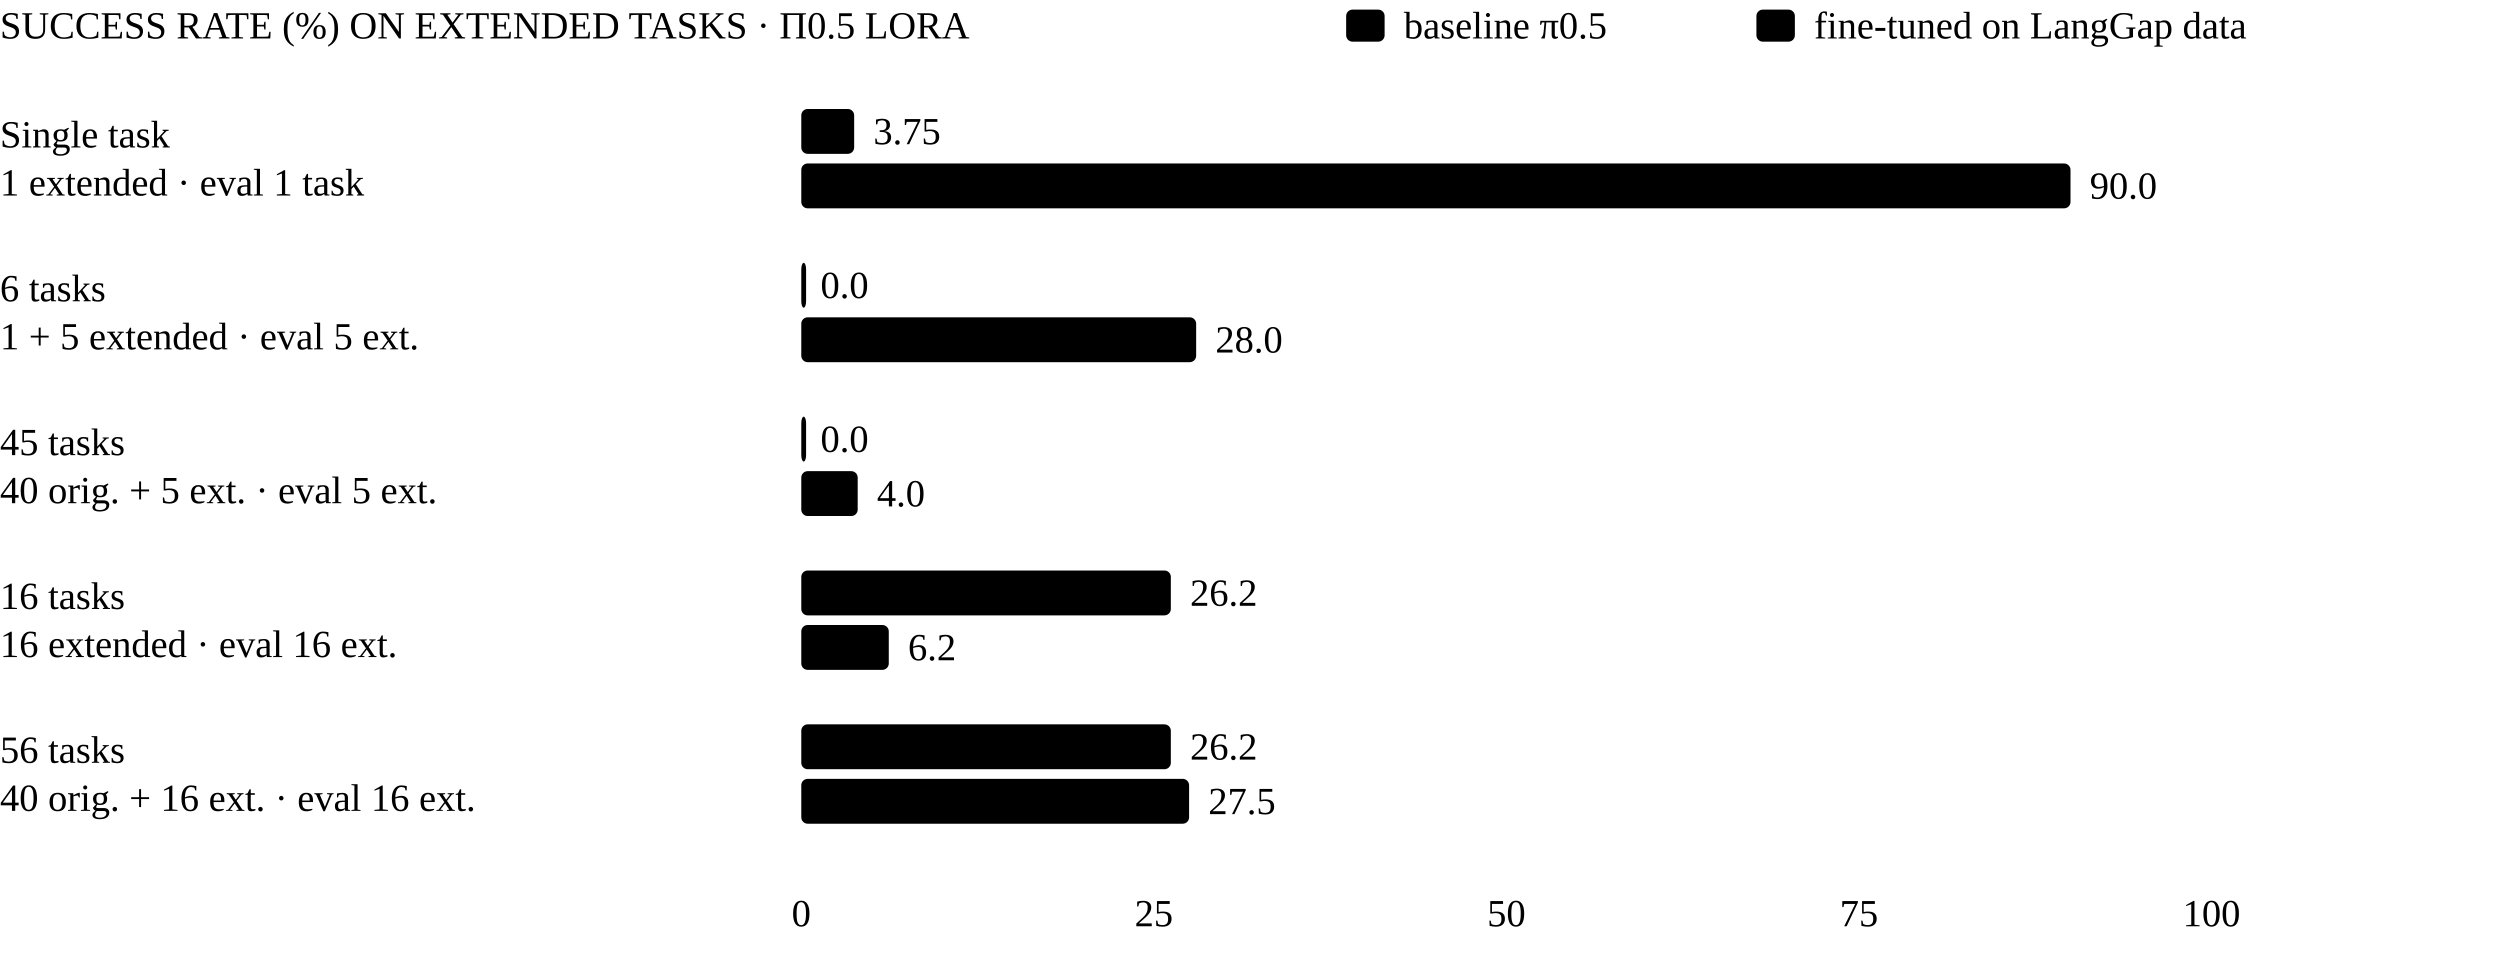
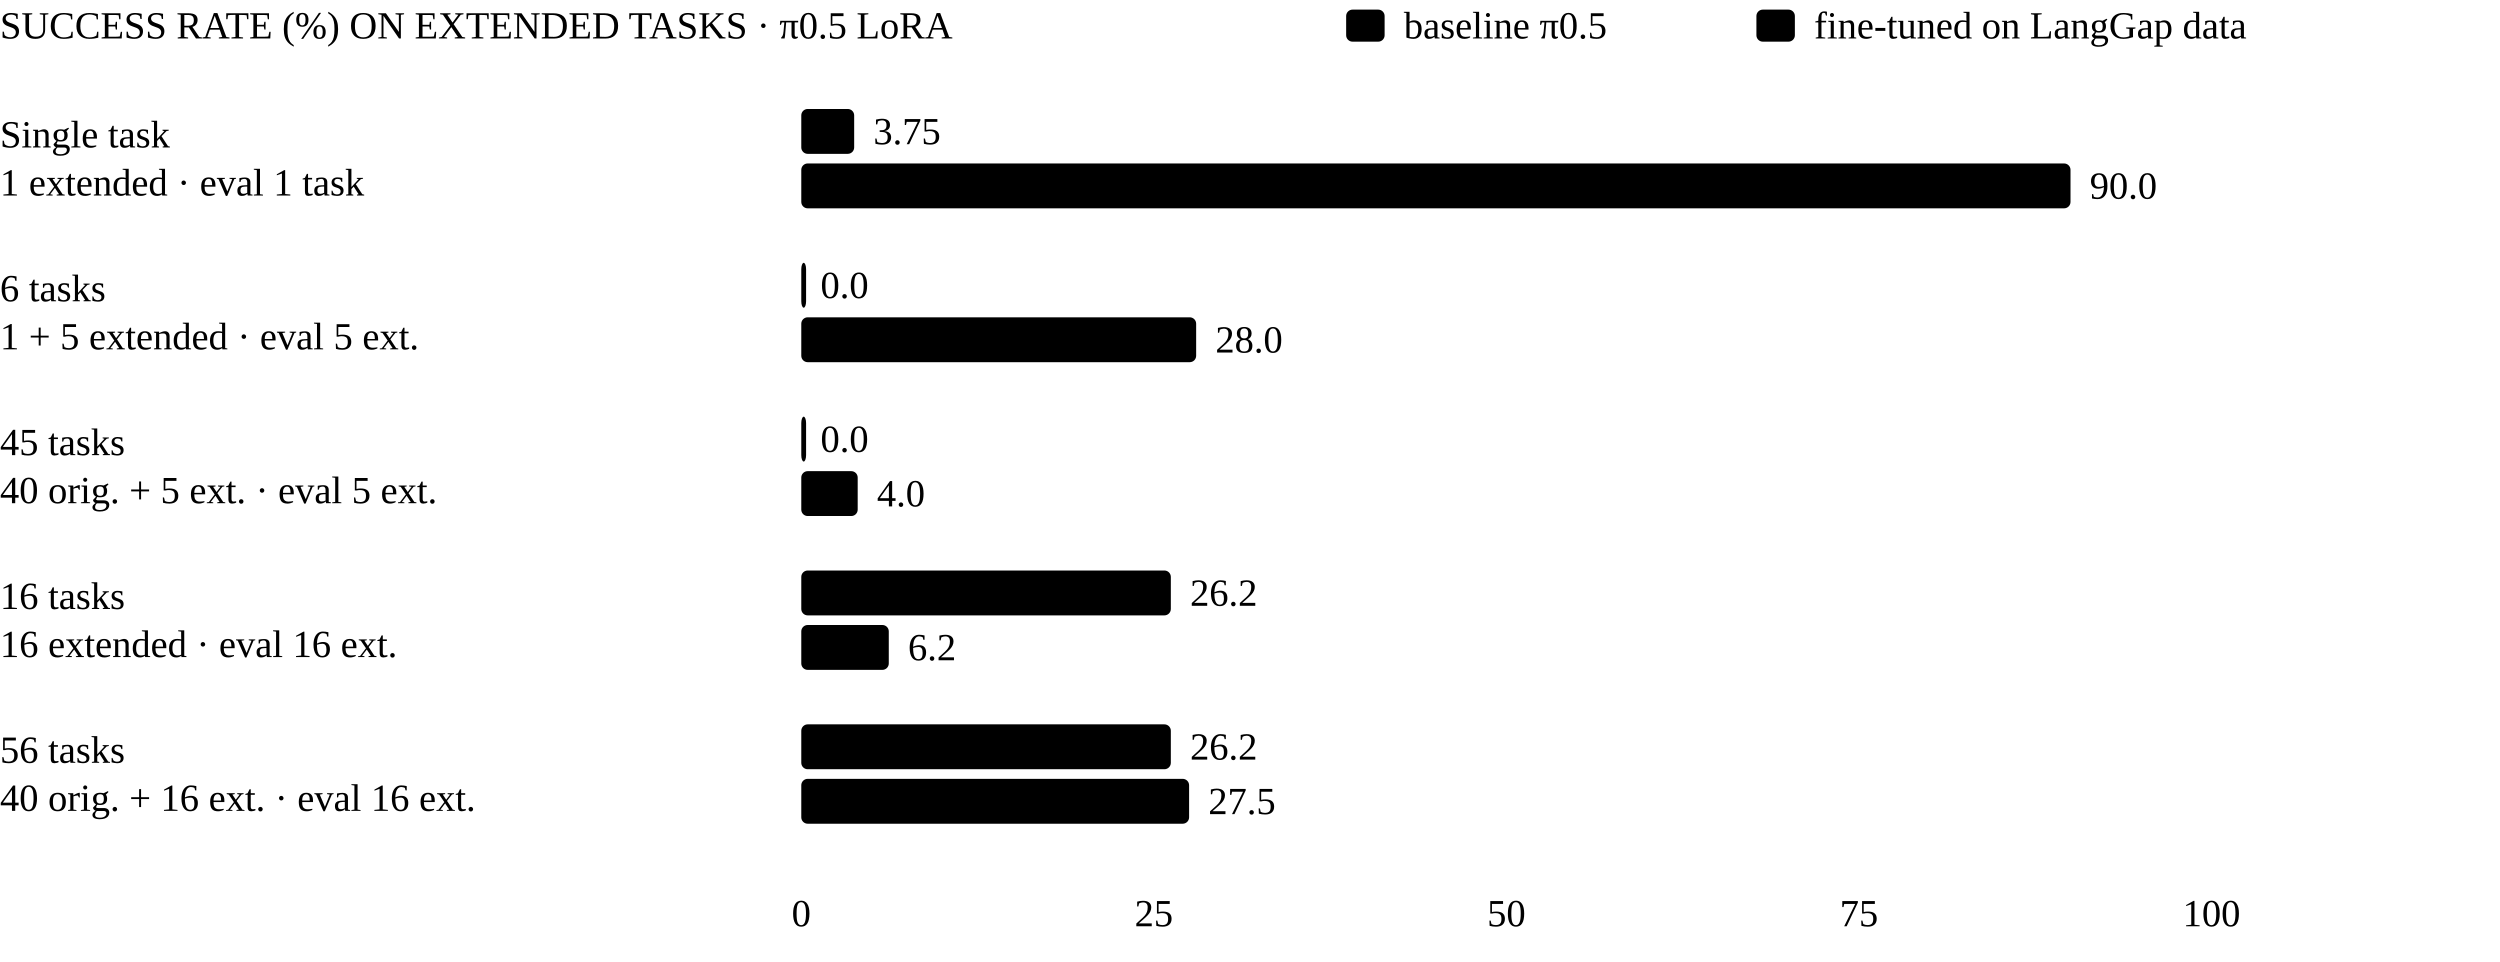
<svg xmlns="http://www.w3.org/2000/svg" class="fig-svg" viewBox="0 0 780 300" role="img" aria-label="Progressive validation: fine-tuning gains shrink as the number of tasks grows">
  <defs>
    <marker id="langgap_progressive-ah" viewBox="0 0 10 10" refX="9" refY="5" markerWidth="7" markerHeight="7" orient="auto-start-reverse">
      <path d="M0,1 L10,5 L0,9 z" class="ah" />
    </marker>
    <marker id="langgap_progressive-ahacc" viewBox="0 0 10 10" refX="9" refY="5" markerWidth="7" markerHeight="7" orient="auto-start-reverse">
      <path d="M0,1 L10,5 L0,9 z" class="ah k-acc" />
    </marker>
    <marker id="langgap_progressive-ahblue" viewBox="0 0 10 10" refX="9" refY="5" markerWidth="7" markerHeight="7" orient="auto-start-reverse">
      <path d="M0,1 L10,5 L0,9 z" class="ah k-blue" />
    </marker>
    <marker id="langgap_progressive-ahmut" viewBox="0 0 10 10" refX="9" refY="5" markerWidth="7" markerHeight="7" orient="auto-start-reverse">
      <path d="M0,1 L10,5 L0,9 z" class="ah k-mut" />
    </marker>
  </defs>
-   <text x="0.0" y="12.0" class="cap">SUCCESS RATE (%) ON EXTENDED TASKS · Π0.5 LORA</text>
+   <text x="0.0" y="12.0" class="cap">SUCCESS RATE (%) ON EXTENDED TASKS · π0.5 LoRA</text>
  <rect x="420.0" y="3.0" width="12.0" height="10.0" rx="2" class="f-rule" />
  <text x="438.0" y="12.0" class="m">baseline π0.5</text>
  <rect x="548.0" y="3.0" width="12.0" height="10.0" rx="2" class="f-acc" />
  <text x="566.0" y="12.0" class="m">fine-tuned on LangGap data</text>
  <text x="0.0" y="46.0" class="t">Single task</text>
  <text x="0.0" y="61.0" class="m">1 extended · eval 1 task</text>
  <rect x="250.0" y="34.0" width="16.5" height="14.0" rx="2" class="f-rule" />
  <text x="272.5" y="45.0" class="m">3.75</text>
  <rect x="250.0" y="51.0" width="396.0" height="14.0" rx="2" class="f-acc" />
  <text x="652.0" y="62.0" class="m acc b">90.0</text>
  <text x="0.0" y="94.0" class="t">6 tasks</text>
  <text x="0.0" y="109.0" class="m">1 + 5 extended · eval 5 ext.</text>
  <rect x="250.0" y="82.0" width="1.5" height="14.0" rx="2" class="f-rule" />
  <text x="256.0" y="93.0" class="m">0.0</text>
  <rect x="250.0" y="99.0" width="123.2" height="14.0" rx="2" class="f-acc" />
  <text x="379.2" y="110.0" class="m acc b">28.0</text>
  <text x="0.0" y="142.0" class="t">45 tasks</text>
  <text x="0.0" y="157.0" class="m">40 orig. + 5 ext. · eval 5 ext.</text>
  <rect x="250.0" y="130.0" width="1.5" height="14.0" rx="2" class="f-rule" />
  <text x="256.0" y="141.0" class="m">0.0</text>
  <rect x="250.0" y="147.0" width="17.6" height="14.0" rx="2" class="f-acc" />
  <text x="273.6" y="158.0" class="m acc b">4.0</text>
  <text x="0.0" y="190.0" class="t">16 tasks</text>
  <text x="0.0" y="205.0" class="m">16 extended · eval 16 ext.</text>
  <rect x="250.0" y="178.0" width="115.3" height="14.0" rx="2" class="f-rule" />
  <text x="371.3" y="189.0" class="m">26.2</text>
  <rect x="250.0" y="195.0" width="27.3" height="14.0" rx="2" class="f-acc" />
  <text x="283.3" y="206.0" class="m acc b">6.2</text>
  <text x="0.0" y="238.0" class="t">56 tasks</text>
  <text x="0.0" y="253.0" class="m">40 orig. + 16 ext. · eval 16 ext.</text>
  <rect x="250.0" y="226.0" width="115.3" height="14.0" rx="2" class="f-rule" />
  <text x="371.3" y="237.0" class="m">26.2</text>
  <rect x="250.0" y="243.0" width="121.0" height="14.0" rx="2" class="f-acc" />
  <text x="377.0" y="254.0" class="m acc b">27.5</text>
  <line x1="250.0" y1="272.0" x2="690.0" y2="272.0" class="axis" />
  <line x1="250.0" y1="272.0" x2="250.0" y2="276.0" class="axis" />
  <text x="250.0" y="289.0" class="m" text-anchor="middle">0</text>
  <line x1="360.0" y1="272.0" x2="360.0" y2="276.0" class="axis" />
  <text x="360.0" y="289.0" class="m" text-anchor="middle">25</text>
  <line x1="470.0" y1="272.0" x2="470.0" y2="276.0" class="axis" />
  <text x="470.0" y="289.0" class="m" text-anchor="middle">50</text>
  <line x1="580.0" y1="272.0" x2="580.0" y2="276.0" class="axis" />
  <text x="580.0" y="289.0" class="m" text-anchor="middle">75</text>
  <line x1="690.0" y1="272.0" x2="690.0" y2="276.0" class="axis" />
  <text x="690.0" y="289.0" class="m" text-anchor="middle">100</text>
</svg>
